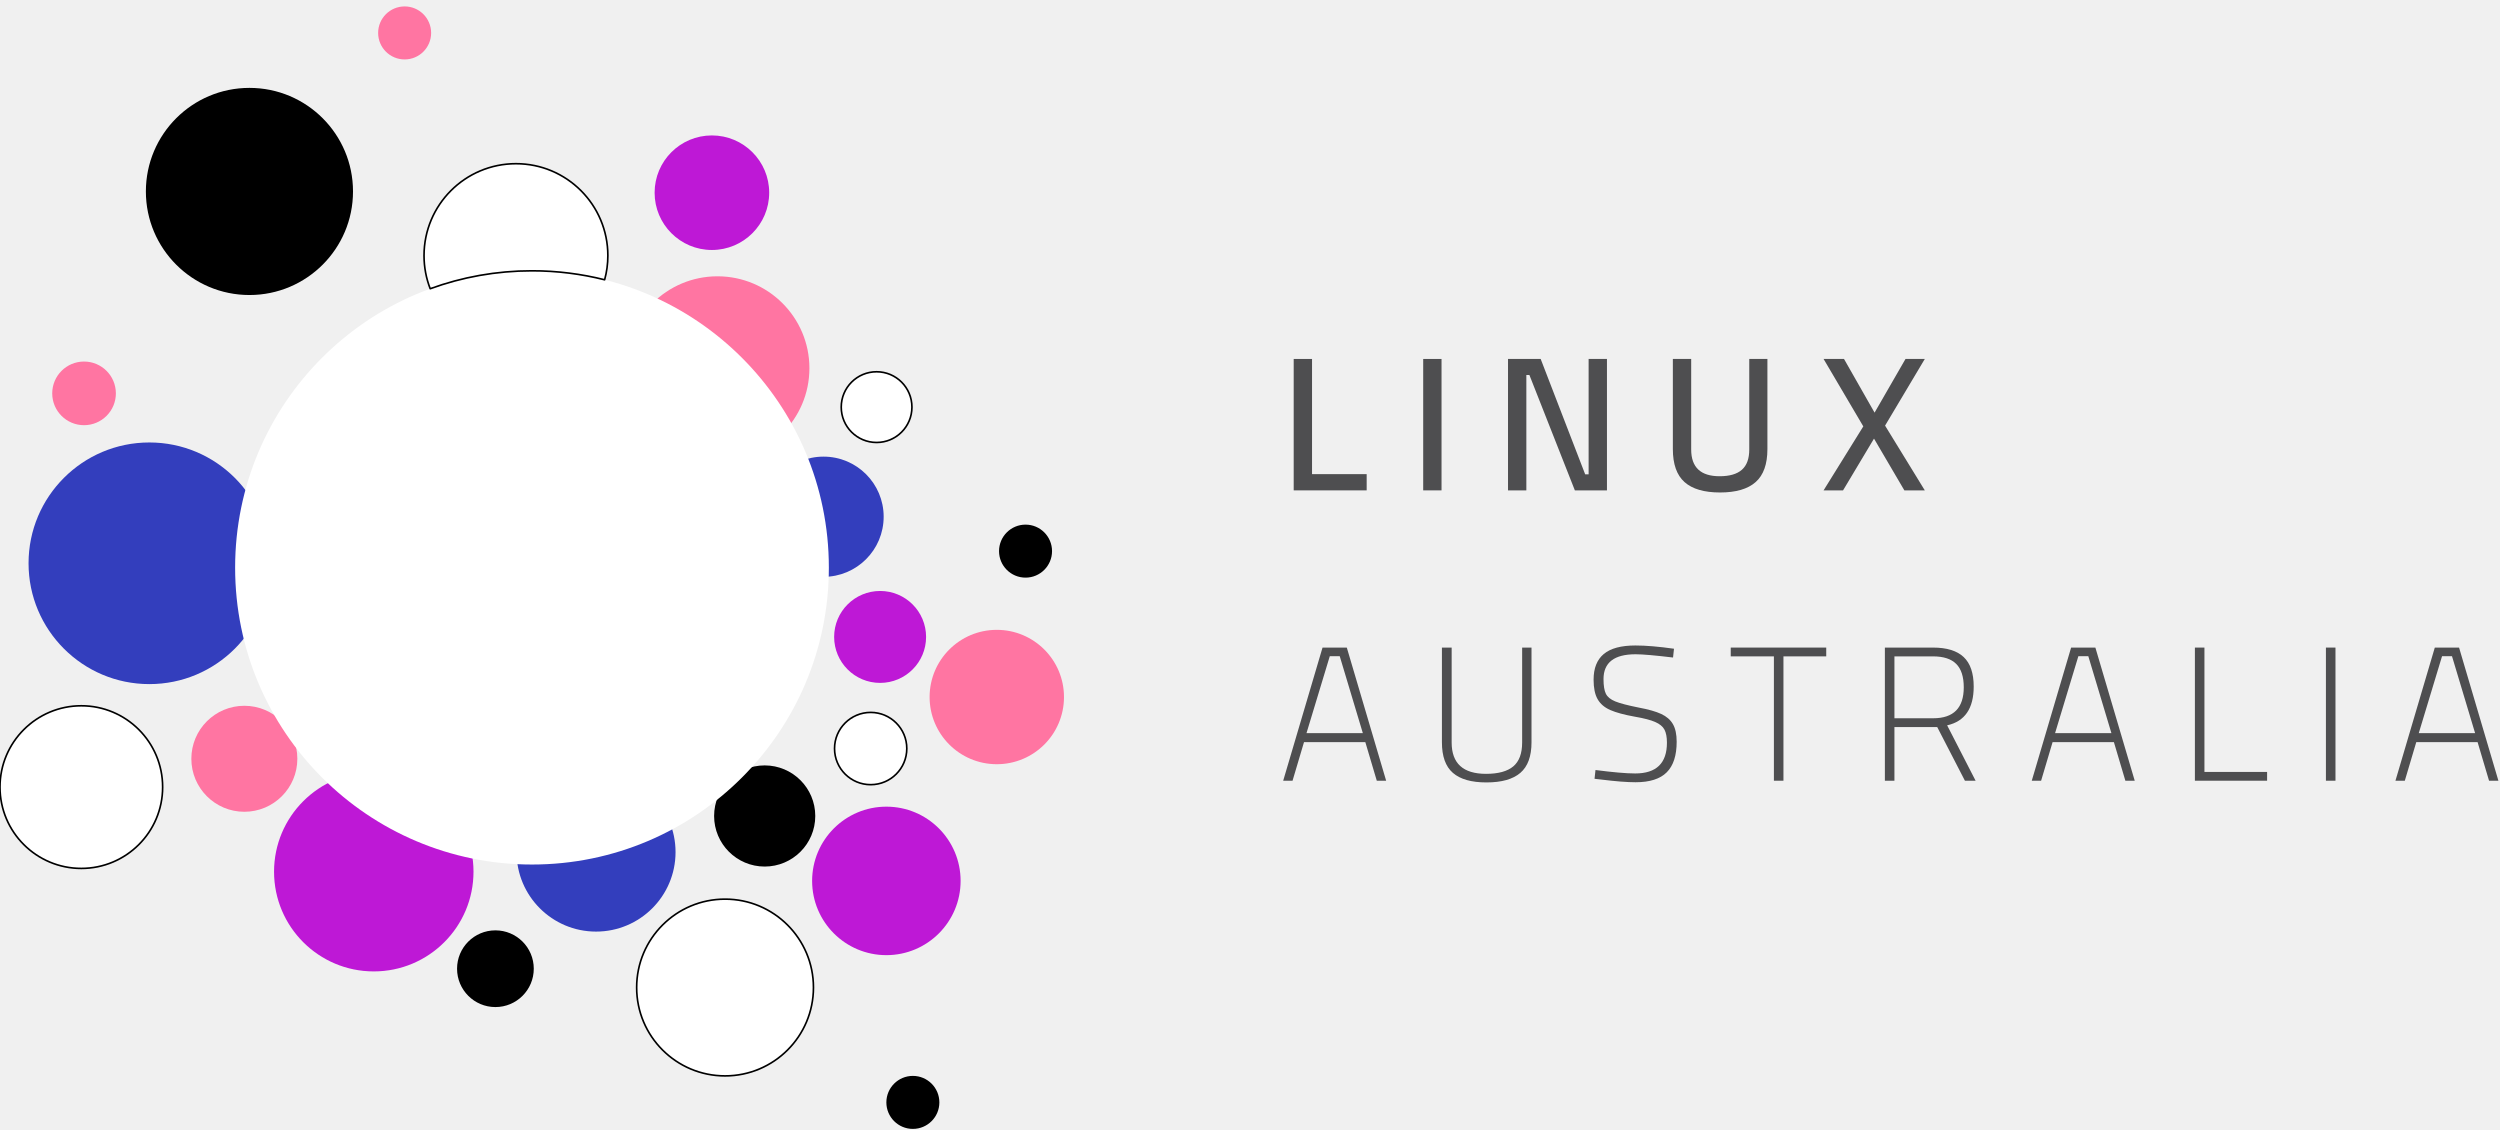
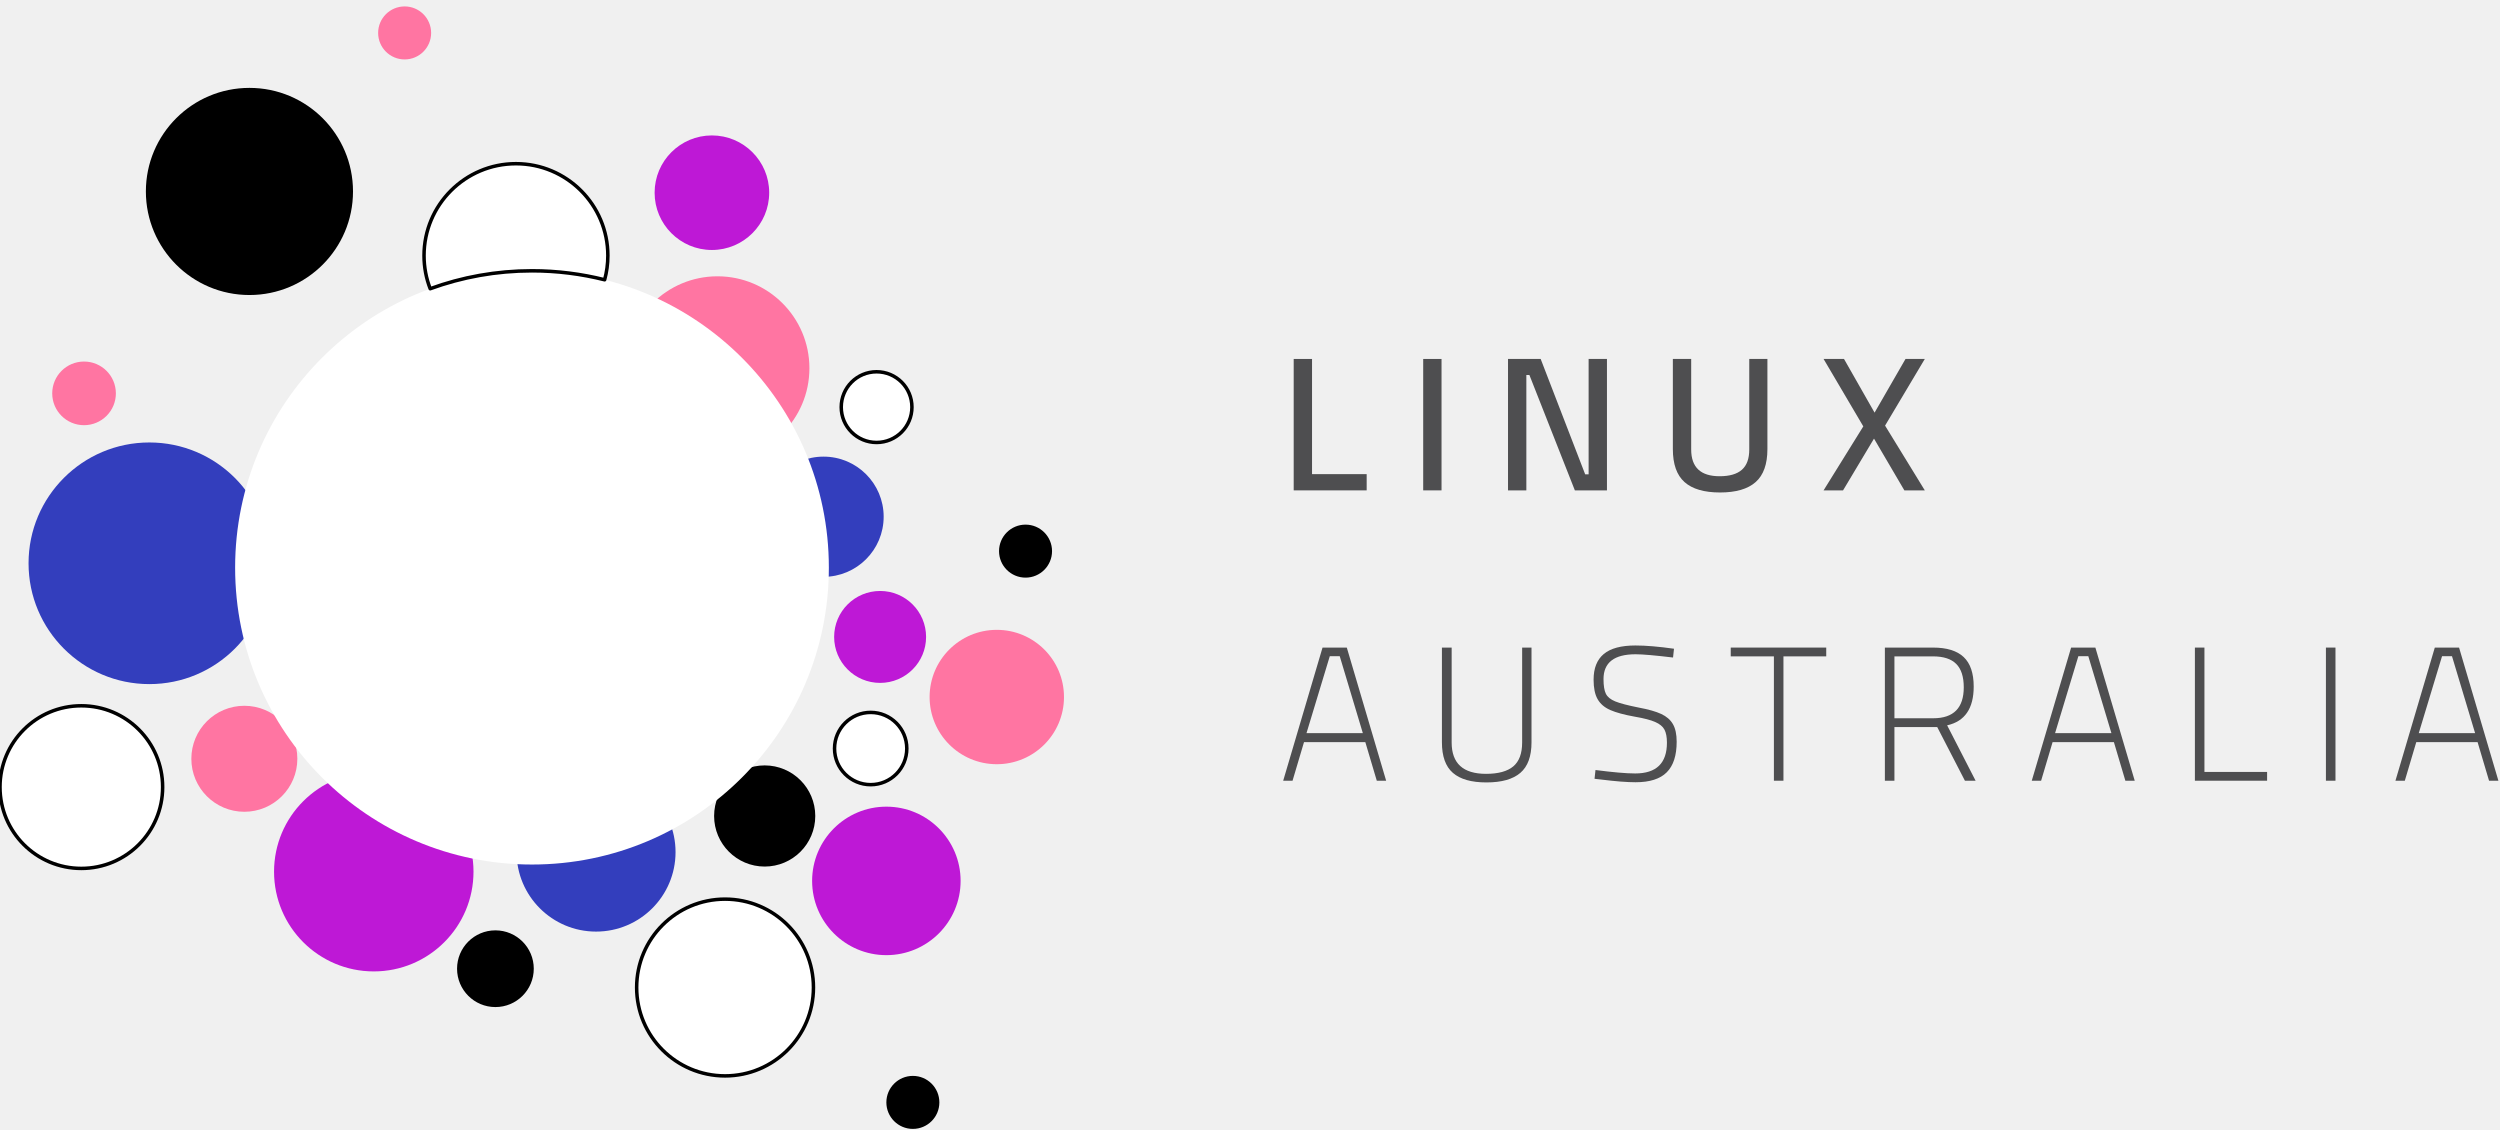
<svg xmlns="http://www.w3.org/2000/svg" width="100%" height="100%" viewBox="0 0 1421 642" version="1.1" xml:space="preserve" style="fill-rule:evenodd;clip-rule:evenodd;stroke-linejoin:round;stroke-miterlimit:1.414;" id="svg1045">
  <defs id="defs1049">
        
        
        
        
        
        
        
        
        
        
        
        
        
        
        
        
        
        
        
        
        
        
        
        
        
        
        
        
        
        
        
        
        
        
        
        
        
        
        
        
        
        
        
        
        
    </defs>
  <path id="path953" style="fill:#ad0d94;fill-rule:nonzero;stroke-width:4.167" d="m 391.738,269.592 c 13.321,0 24.117,10.792 24.117,24.117 0,13.313 -10.796,24.113 -24.117,24.113 -13.321,0 -24.117,-10.8 -24.117,-24.113 0,-13.325 10.796,-24.117 24.117,-24.117 z" />
  <path id="path955" style="fill:#333ebd;fill-rule:nonzero;stroke-width:0.945;stroke:none;stroke-opacity:1;stroke-miterlimit:1.414;stroke-dasharray:none" d="m 468.109,259.546 c 18.871,0 34.163,15.292 34.163,34.158 0,18.867 -15.292,34.167 -34.163,34.167 -18.867,0 -34.163,-15.3 -34.163,-34.167 0,-18.867 15.296,-34.158 34.163,-34.158 z" />
  <path id="path957" style="fill:#be18d6;fill-rule:nonzero;stroke-width:4.167" d="m 500.263,335.904 c 14.421,0 26.125,11.692 26.125,26.129 0,14.429 -11.704,26.129 -26.125,26.129 -14.433,0 -26.138,-11.7 -26.138,-26.129 0,-14.438 11.704,-26.129 26.138,-26.129 z" />
-   <path id="path959" style="fill:#ffffff;fill-rule:nonzero;stroke-width:0.945;stroke:#000000;stroke-opacity:1;stroke-miterlimit:1.414;stroke-dasharray:none" d="m 498.25,211.313 c 11.096,0 20.092,8.996 20.092,20.096 0,11.096 -8.996,20.092 -20.092,20.092 -11.1,0 -20.092,-8.996 -20.092,-20.092 0,-11.1 8.992,-20.096 20.092,-20.096 z" />
+   <path id="path959" style="fill:#ffffff;fill-rule:nonzero;stroke-width:2;stroke:#000000;stroke-opacity:1;stroke-miterlimit:1.414;stroke-dasharray:none" d="m 498.25,211.313 c 11.096,0 20.092,8.996 20.092,20.096 0,11.096 -8.996,20.092 -20.092,20.092 -11.1,0 -20.092,-8.996 -20.092,-20.092 0,-11.1 8.992,-20.096 20.092,-20.096 z" />
  <path id="path961" style="fill:#ff75a2;fill-rule:nonzero;stroke-width:0.945;stroke:none;stroke-opacity:1;stroke-miterlimit:1.414;stroke-dasharray:none" d="m 407.817,157.05 c 28.854,0 52.254,23.392 52.254,52.25 0,28.854 -23.4,52.25 -52.254,52.25 -28.858,0 -52.254,-23.396 -52.254,-52.25 0,-28.858 23.396,-52.25 52.254,-52.25 z" />
  <path id="path963" style="fill:#ad0d94;fill-rule:nonzero;stroke-width:4.167" d="m 329.438,217.342 c 9.992,0 18.092,8.092 18.092,18.083 0,9.988 -8.1,18.088 -18.092,18.088 -9.983,0 -18.083,-8.1 -18.083,-18.088 0,-9.992 8.1,-18.083 18.083,-18.083 z" />
  <path id="path965" style="fill:#ff75a2;fill-rule:nonzero;stroke-width:4.167" d="m 47.771,205.5 c 9.988,0 18.092,8.1 18.092,18.096 0,9.983 -8.104,18.083 -18.092,18.083 -9.992,0 -18.088,-8.1 -18.088,-18.083 0,-9.996 8.096,-18.096 18.088,-18.096 z" />
  <path id="path967" style="fill:#ff75a2;fill-rule:nonzero;stroke-width:4.167" d="m 566.575,358 c 21.1,0 38.196,17.104 38.196,38.188 0,21.096 -17.096,38.192 -38.196,38.192 -21.079,0 -38.188,-17.096 -38.188,-38.192 0,-21.083 17.108,-38.188 38.188,-38.188 z" />
  <path id="path969" style="fill:#be18d6;fill-rule:nonzero;stroke-width:4.167" d="m 404.646,76.975 c 17.979,0 32.563,14.575 32.563,32.558 0,17.979 -14.583,32.558 -32.563,32.558 -17.983,0 -32.563,-14.579 -32.563,-32.558 0,-17.983 14.579,-32.558 32.563,-32.558 z" />
  <path id="path973" style="fill:#ad0d94;fill-rule:nonzero;stroke-width:4.167" d="m 275.179,225.379 c 7.763,0 14.063,6.3 14.063,14.063 0,7.775 -6.3,14.071 -14.063,14.071 -7.775,0 -14.071,-6.296 -14.071,-14.071 0,-7.763 6.296,-14.063 14.071,-14.063 z" />
-   <path id="path975" style="fill:#ffffff;fill-rule:nonzero;stroke-width:0.945;stroke:#000000;stroke-opacity:1;stroke-miterlimit:1.414;stroke-dasharray:none" d="m 46.217,401.167 c 25.529,0 46.229,20.692 46.229,46.221 0,25.525 -20.7,46.221 -46.229,46.221 C 20.688,493.609 0,472.913 0,447.388 0,421.859 20.688,401.167 46.217,401.167 Z" />
+   <path id="path975" style="fill:#ffffff;fill-rule:nonzero;stroke-width:2;stroke:#000000;stroke-opacity:1;stroke-miterlimit:1.414;stroke-dasharray:none" d="m 46.217,401.167 c 25.529,0 46.229,20.692 46.229,46.221 0,25.525 -20.7,46.221 -46.229,46.221 C 20.688,493.609 0,472.913 0,447.388 0,421.859 20.688,401.167 46.217,401.167 Z" />
  <path id="path977" style="fill:#000000;fill-rule:nonzero;stroke-width:0.945;stroke:none;stroke-opacity:1;stroke-miterlimit:1.414;stroke-dasharray:none" d="m 141.783,49.954 c 32.517,0 58.867,26.358 58.867,58.867 0,32.508 -26.35,58.871 -58.867,58.871 -32.508,0 -58.867,-26.363 -58.867,-58.871 0,-32.508 26.358,-58.867 58.867,-58.867 z" />
  <path id="path979" style="fill:#ad0d94;fill-rule:nonzero;stroke-width:4.167" d="m 190.338,290.829 c 8.429,0 15.263,6.833 15.263,15.263 0,8.429 -6.833,15.263 -15.263,15.263 -8.429,0 -15.263,-6.833 -15.263,-15.263 0,-8.429 6.833,-15.263 15.263,-15.263 z" />
  <path id="path981" style="fill:#333ebd;fill-rule:nonzero;stroke-width:4.167" d="m 84.9,251.496 c 37.929,0 68.671,30.742 68.671,68.671 0,37.929 -30.742,68.679 -68.671,68.679 -37.929,0 -68.671,-30.75 -68.671,-68.679 0,-37.929 30.742,-68.671 68.671,-68.671 z" />
  <path id="path983" style="fill:#be18d6;fill-rule:nonzero;stroke-width:0.945;stroke:none;stroke-opacity:1;stroke-miterlimit:1.414;stroke-dasharray:none" d="m 503.817,458.505 c 23.3,0 42.192,18.896 42.192,42.2 0,23.308 -18.892,42.204 -42.192,42.204 -23.317,0 -42.208,-18.896 -42.208,-42.204 0,-23.304 18.892,-42.2 42.208,-42.2 z" />
-   <path id="path985" style="fill:#ffffff;fill-rule:nonzero;stroke-width:0.945;stroke:#000000;stroke-opacity:1;stroke-miterlimit:1.414;stroke-dasharray:none" d="m 412.121,511.067 c 27.746,0 50.246,22.492 50.246,50.233 0,27.746 -22.5,50.238 -50.246,50.238 -27.746,0 -50.246,-22.492 -50.246,-50.238 0,-27.742 22.5,-50.233 50.246,-50.233 z" />
+   <path id="path985" style="fill:#ffffff;fill-rule:nonzero;stroke-width:2;stroke:#000000;stroke-opacity:1;stroke-miterlimit:1.414;stroke-dasharray:none" d="m 412.121,511.067 c 27.746,0 50.246,22.492 50.246,50.233 0,27.746 -22.5,50.238 -50.246,50.238 -27.746,0 -50.246,-22.492 -50.246,-50.238 0,-27.742 22.5,-50.233 50.246,-50.233 z" />
  <path id="path987" style="fill:#be18d6;fill-rule:nonzero;stroke-width:4.167" d="m 212.454,438.796 c 31.304,0 56.683,25.375 56.683,56.679 0,31.3 -25.379,56.679 -56.683,56.679 -31.308,0 -56.683,-25.379 -56.683,-56.679 0,-31.304 25.375,-56.679 56.683,-56.679 z" />
  <path id="path989" style="fill:#000000;fill-rule:nonzero;stroke-width:4.167" d="m 281.592,528.813 c 12.046,0 21.804,9.763 21.804,21.8 0,12.042 -9.758,21.804 -21.804,21.804 -12.038,0 -21.8,-9.762 -21.8,-21.804 0,-12.038 9.763,-21.8 21.8,-21.8 z" />
-   <path id="path991" style="fill:#ffffff;fill-rule:nonzero;stroke-width:0.945;stroke:#000000;stroke-opacity:1;stroke-miterlimit:1.414;stroke-dasharray:none" d="m 494.884,404.934 c 11.358,0 20.542,9.192 20.542,20.533 0,11.346 -9.183,20.538 -20.542,20.538 -11.338,0 -20.533,-9.192 -20.533,-20.538 0,-11.342 9.196,-20.533 20.533,-20.533 z" />
+   <path id="path991" style="fill:#ffffff;fill-rule:nonzero;stroke-width:2;stroke:#000000;stroke-opacity:1;stroke-miterlimit:1.414;stroke-dasharray:none" d="m 494.884,404.934 c 11.358,0 20.542,9.192 20.542,20.533 0,11.346 -9.183,20.538 -20.542,20.538 -11.338,0 -20.533,-9.192 -20.533,-20.538 0,-11.342 9.196,-20.533 20.533,-20.533 z" />
  <path id="path993" style="fill:#000000;fill-rule:nonzero;stroke-width:4.167" d="m 434.642,435.055 c 15.879,0 28.758,12.875 28.758,28.754 0,15.875 -12.879,28.746 -28.758,28.746 -15.871,0 -28.742,-12.871 -28.742,-28.746 0,-15.879 12.871,-28.754 28.742,-28.754 z" />
  <path id="path995" style="fill:#ad0d94;fill-rule:nonzero;stroke-width:4.167" d="m 347.009,398.088 c 8.321,0 15.063,6.746 15.063,15.067 0,8.308 -6.742,15.054 -15.063,15.054 -8.321,0 -15.067,-6.746 -15.067,-15.054 0,-8.321 6.746,-15.067 15.067,-15.067 z" />
  <path id="path997" style="fill:#333ebd;fill-rule:nonzero;stroke-width:0.945;stroke:none;stroke-opacity:1;stroke-miterlimit:1.414;stroke-dasharray:none" d="m 338.8,439.163 c 24.958,0 45.179,20.229 45.179,45.175 0,24.954 -20.221,45.179 -45.179,45.179 -24.958,0 -45.183,-20.225 -45.183,-45.179 0,-24.946 20.225,-45.175 45.183,-45.175 z" />
  <path id="path999" style="fill:#ad0d94;fill-rule:nonzero;stroke-width:4.167" d="m 270.334,415.888 c 10.588,0 19.171,8.583 19.171,19.167 0,10.579 -8.583,19.175 -19.171,19.175 -10.583,0 -19.167,-8.596 -19.167,-19.175 0,-10.583 8.583,-19.167 19.167,-19.167 z" />
  <path id="path1001" style="fill:#ad0d94;fill-rule:nonzero;stroke-width:4.167" d="m 221.042,395.346 c 9.083,0 16.433,7.358 16.433,16.433 0,9.071 -7.35,16.433 -16.433,16.433 -9.067,0 -16.433,-7.362 -16.433,-16.433 0,-9.075 7.367,-16.433 16.433,-16.433 z" />
  <path id="path1003" style="fill:#ad0d94;fill-rule:nonzero;stroke-width:4.167" d="m 186.817,340.579 c 9.833,0 17.8,7.967 17.8,17.796 0,9.838 -7.967,17.808 -17.8,17.808 -9.833,0 -17.804,-7.971 -17.804,-17.808 0,-9.829 7.971,-17.796 17.804,-17.796 z" />
  <path id="path1005" style="fill:#ff75a2;fill-rule:nonzero;stroke-width:4.167" d="m 138.888,401.167 c 16.638,0 30.125,13.479 30.125,30.117 0,16.638 -13.488,30.129 -30.125,30.129 -16.638,0 -30.125,-13.492 -30.125,-30.129 0,-16.638 13.488,-30.117 30.125,-30.117 z" />
  <path id="path1007" style="fill:#000000;fill-rule:nonzero;stroke-width:0.945;stroke:none;stroke-opacity:1;stroke-miterlimit:1.414;stroke-dasharray:none" d="m 582.921,298.196 c 8.321,0 15.058,6.746 15.058,15.067 0,8.317 -6.738,15.063 -15.058,15.063 -8.325,0 -15.067,-6.746 -15.067,-15.063 0,-8.321 6.742,-15.067 15.067,-15.067 z" />
  <path id="path1009" style="fill:#ff75a2;fill-rule:nonzero;stroke-width:4.167" d="m 230,3.65 c 8.321,0 15.058,6.75 15.058,15.071 0,8.317 -6.738,15.063 -15.058,15.063 -8.321,0 -15.067,-6.746 -15.067,-15.063 0,-8.321 6.746,-15.071 15.067,-15.071 z" />
  <path id="path1011" style="fill:#000000;fill-rule:nonzero;stroke-width:4.167" d="m 518.871,611.538 c 8.321,0 15.063,6.746 15.063,15.067 0,8.317 -6.742,15.063 -15.063,15.063 -8.321,0 -15.063,-6.746 -15.063,-15.063 0,-8.321 6.742,-15.067 15.063,-15.067 z" />
  <path id="path1015" style="fill:#4e4e50;fill-rule:nonzero;stroke-width:4.167" d="m 776.813,269.5 v 9.229 h -41.479 v -74.7 h 10.425 v 65.471 z" />
  <rect id="rect1017" style="fill:#4e4e50;fill-rule:nonzero;stroke-width:4.167" height="74.7" width="10.421" y="204.029" x="808.946" />
  <path id="path1019" style="fill:#4e4e50;fill-rule:nonzero;stroke-width:4.167" d="m 913.392,204.029 v 74.7 H 895.151 L 869.313,213.154 h -1.738 v 65.575 h -10.421 v -74.7 h 18.563 l 25.3,65.583 h 1.954 v -65.583 z" />
  <path id="path1021" style="fill:#4e4e50;fill-rule:nonzero;stroke-width:4.167" d="m 957.472,274.004 c -4.412,-3.942 -6.621,-10.183 -6.621,-18.725 v -51.25 h 10.421 v 51.467 c 0,10.133 5.396,15.196 16.179,15.196 5.646,0 9.863,-1.229 12.646,-3.688 2.792,-2.458 4.183,-6.296 4.183,-11.508 v -51.467 h 10.317 v 51.25 c 0,8.542 -2.229,14.783 -6.679,18.725 -4.45,3.946 -11.2,5.921 -20.246,5.921 -9.05,0 -15.779,-1.975 -20.2,-5.921 z" />
  <path id="path1023" style="fill:#4e4e50;fill-rule:nonzero;stroke-width:4.167" d="m 1059.101,242.359 -22.583,-38.329 h 11.613 l 17.375,30.513 17.583,-30.513 h 10.971 l -22.587,37.896 22.587,36.804 h -11.621 l -17.258,-29.425 -17.592,29.425 h -11.071 z" />
  <path id="path1025" style="fill:#4e4e50;fill-rule:nonzero;stroke-width:4.167" d="m 761.501,372.971 h -5.646 l -13.246,43.754 h 32.029 z m 14.55,48.854 h -34.85 l -6.517,21.933 h -5.321 l 22.367,-75.675 h 13.792 l 22.363,75.675 h -5.321 z" />
  <path id="path1027" style="fill:#4e4e50;fill-rule:nonzero;stroke-width:4.167" d="m 825.83,439.309 c -4.167,-3.621 -6.242,-9.408 -6.242,-17.371 v -53.854 h 5.533 V 422.042 c 0,11.875 6.521,17.808 19.55,17.808 6.946,0 12.1,-1.408 15.471,-4.233 3.358,-2.825 5.046,-7.346 5.046,-13.575 v -53.958 h 5.321 v 53.854 c 0,7.963 -2.117,13.75 -6.354,17.371 -4.233,3.621 -10.654,5.425 -19.275,5.425 -8.533,0 -14.892,-1.804 -19.05,-5.425 z" />
  <path id="path1029" style="fill:#4e4e50;fill-rule:nonzero;stroke-width:4.167" d="m 910.247,443.109 -3.908,-0.438 0.537,-4.992 c 9.996,1.3 17.517,1.954 22.583,1.954 12.017,0 18.025,-5.829 18.025,-17.483 0,-3.179 -0.471,-5.658 -1.408,-7.433 -0.942,-1.771 -2.7,-3.221 -5.267,-4.342 -2.567,-1.125 -6.388,-2.117 -11.454,-2.987 -6.079,-1.087 -10.767,-2.354 -14.063,-3.8 -3.292,-1.446 -5.696,-3.508 -7.217,-6.192 -1.525,-2.671 -2.279,-6.367 -2.279,-11.071 0,-6.513 1.933,-11.379 5.804,-14.604 3.871,-3.217 9.863,-4.829 17.971,-4.829 5.933,0 13.242,0.617 21.929,1.846 l -0.542,4.996 c -10.275,-1.233 -17.371,-1.85 -21.279,-1.85 -12.158,0 -18.242,4.708 -18.242,14.117 0,3.763 0.454,6.55 1.354,8.358 0.908,1.812 2.7,3.258 5.379,4.346 2.679,1.083 7.092,2.242 13.246,3.471 5.496,1.017 9.771,2.225 12.813,3.638 3.038,1.413 5.267,3.35 6.675,5.813 1.417,2.458 2.117,5.787 2.117,9.988 0,7.817 -1.883,13.604 -5.646,17.367 -3.763,3.767 -9.663,5.646 -17.696,5.646 -4.85,0 -11.329,-0.504 -19.433,-1.517 z" />
  <path id="path1031" style="fill:#4e4e50;fill-rule:nonzero;stroke-width:4.167" d="m 1008.284,373.084 h -24.533 v -5 h 54.283 v 5 h -24.321 v 70.675 h -5.429 z" />
  <path id="path1033" style="fill:#4e4e50;fill-rule:nonzero;stroke-width:4.167" d="m 1098.83,408.259 c 11.579,0 17.375,-5.862 17.375,-17.592 0,-6.004 -1.433,-10.442 -4.292,-13.3 -2.858,-2.858 -7.258,-4.283 -13.192,-4.283 h -21.929 v 35.175 z m -27.467,-40.175 h 27.358 c 7.817,0 13.625,1.792 17.425,5.375 3.8,3.583 5.704,9.179 5.704,16.775 0,12.45 -5.033,19.8 -15.096,22.042 l 16.179,31.483 h -6.079 l -15.742,-30.508 h -24.321 v 30.508 h -5.429 z" />
  <path id="path1035" style="fill:#4e4e50;fill-rule:nonzero;stroke-width:4.167" d="m 1186.993,372.971 h -5.646 l -13.246,43.754 h 32.029 z m 14.546,48.854 h -34.846 l -6.521,21.933 h -5.317 l 22.367,-75.675 h 13.787 l 22.367,75.675 h -5.317 z" />
  <path id="path1037" style="fill:#4e4e50;fill-rule:nonzero;stroke-width:4.167" d="m 1288.618,438.767 v 4.992 h -41.042 v -75.675 h 5.429 v 70.683 z" />
  <rect id="rect1039" style="fill:#4e4e50;fill-rule:nonzero;stroke-width:4.167" height="75.675" width="5.429" y="368.084" x="1322.055" />
  <path id="path1041" style="fill:#4e4e50;fill-rule:nonzero;stroke-width:4.167" d="m 1393.709,372.971 h -5.642 l -13.246,43.754 h 32.029 z m 14.55,48.854 h -34.85 l -6.513,21.933 h -5.325 l 22.371,-75.675 h 13.787 l 22.363,75.675 h -5.317 z" />
  <path id="path1013-6" style="clip-rule:evenodd;fill:#ffffff;fill-rule:nonzero;stroke-width:4.167;stroke-linejoin:round;stroke-miterlimit:1.414" d="m 302.384,491.4 c 93.192,0 168.738,-75.546 168.738,-168.738 0,-93.192 -75.546,-168.738 -168.738,-168.738 -93.192,0 -168.738,75.546 -168.738,168.738 0,93.192 75.546,168.738 168.738,168.738 z" />
-   <path style="fill:#ffffff;fill-rule:nonzero;stroke-width:0.945;stroke:#000000;stroke-opacity:1;stroke-miterlimit:1.414;stroke-dasharray:none" d="M 293.264 93.047 C 264.409 93.047 241.018 116.439 241.018 145.297 C 241.018 151.931 242.267 158.27 244.523 164.109 C 262.57 157.522 282.056 153.926 302.383 153.926 C 316.628 153.926 330.458 155.7 343.672 159.023 C 344.861 154.647 345.508 150.049 345.508 145.297 C 345.508 116.439 322.122 93.047 293.264 93.047 z " id="path971" />
+   <path style="fill:#ffffff;fill-rule:nonzero;stroke-width:2;stroke:#000000;stroke-opacity:1;stroke-miterlimit:1.414;stroke-dasharray:none" d="M 293.264 93.047 C 264.409 93.047 241.018 116.439 241.018 145.297 C 241.018 151.931 242.267 158.27 244.523 164.109 C 262.57 157.522 282.056 153.926 302.383 153.926 C 316.628 153.926 330.458 155.7 343.672 159.023 C 344.861 154.647 345.508 150.049 345.508 145.297 C 345.508 116.439 322.122 93.047 293.264 93.047 z " id="path971" />
</svg>
